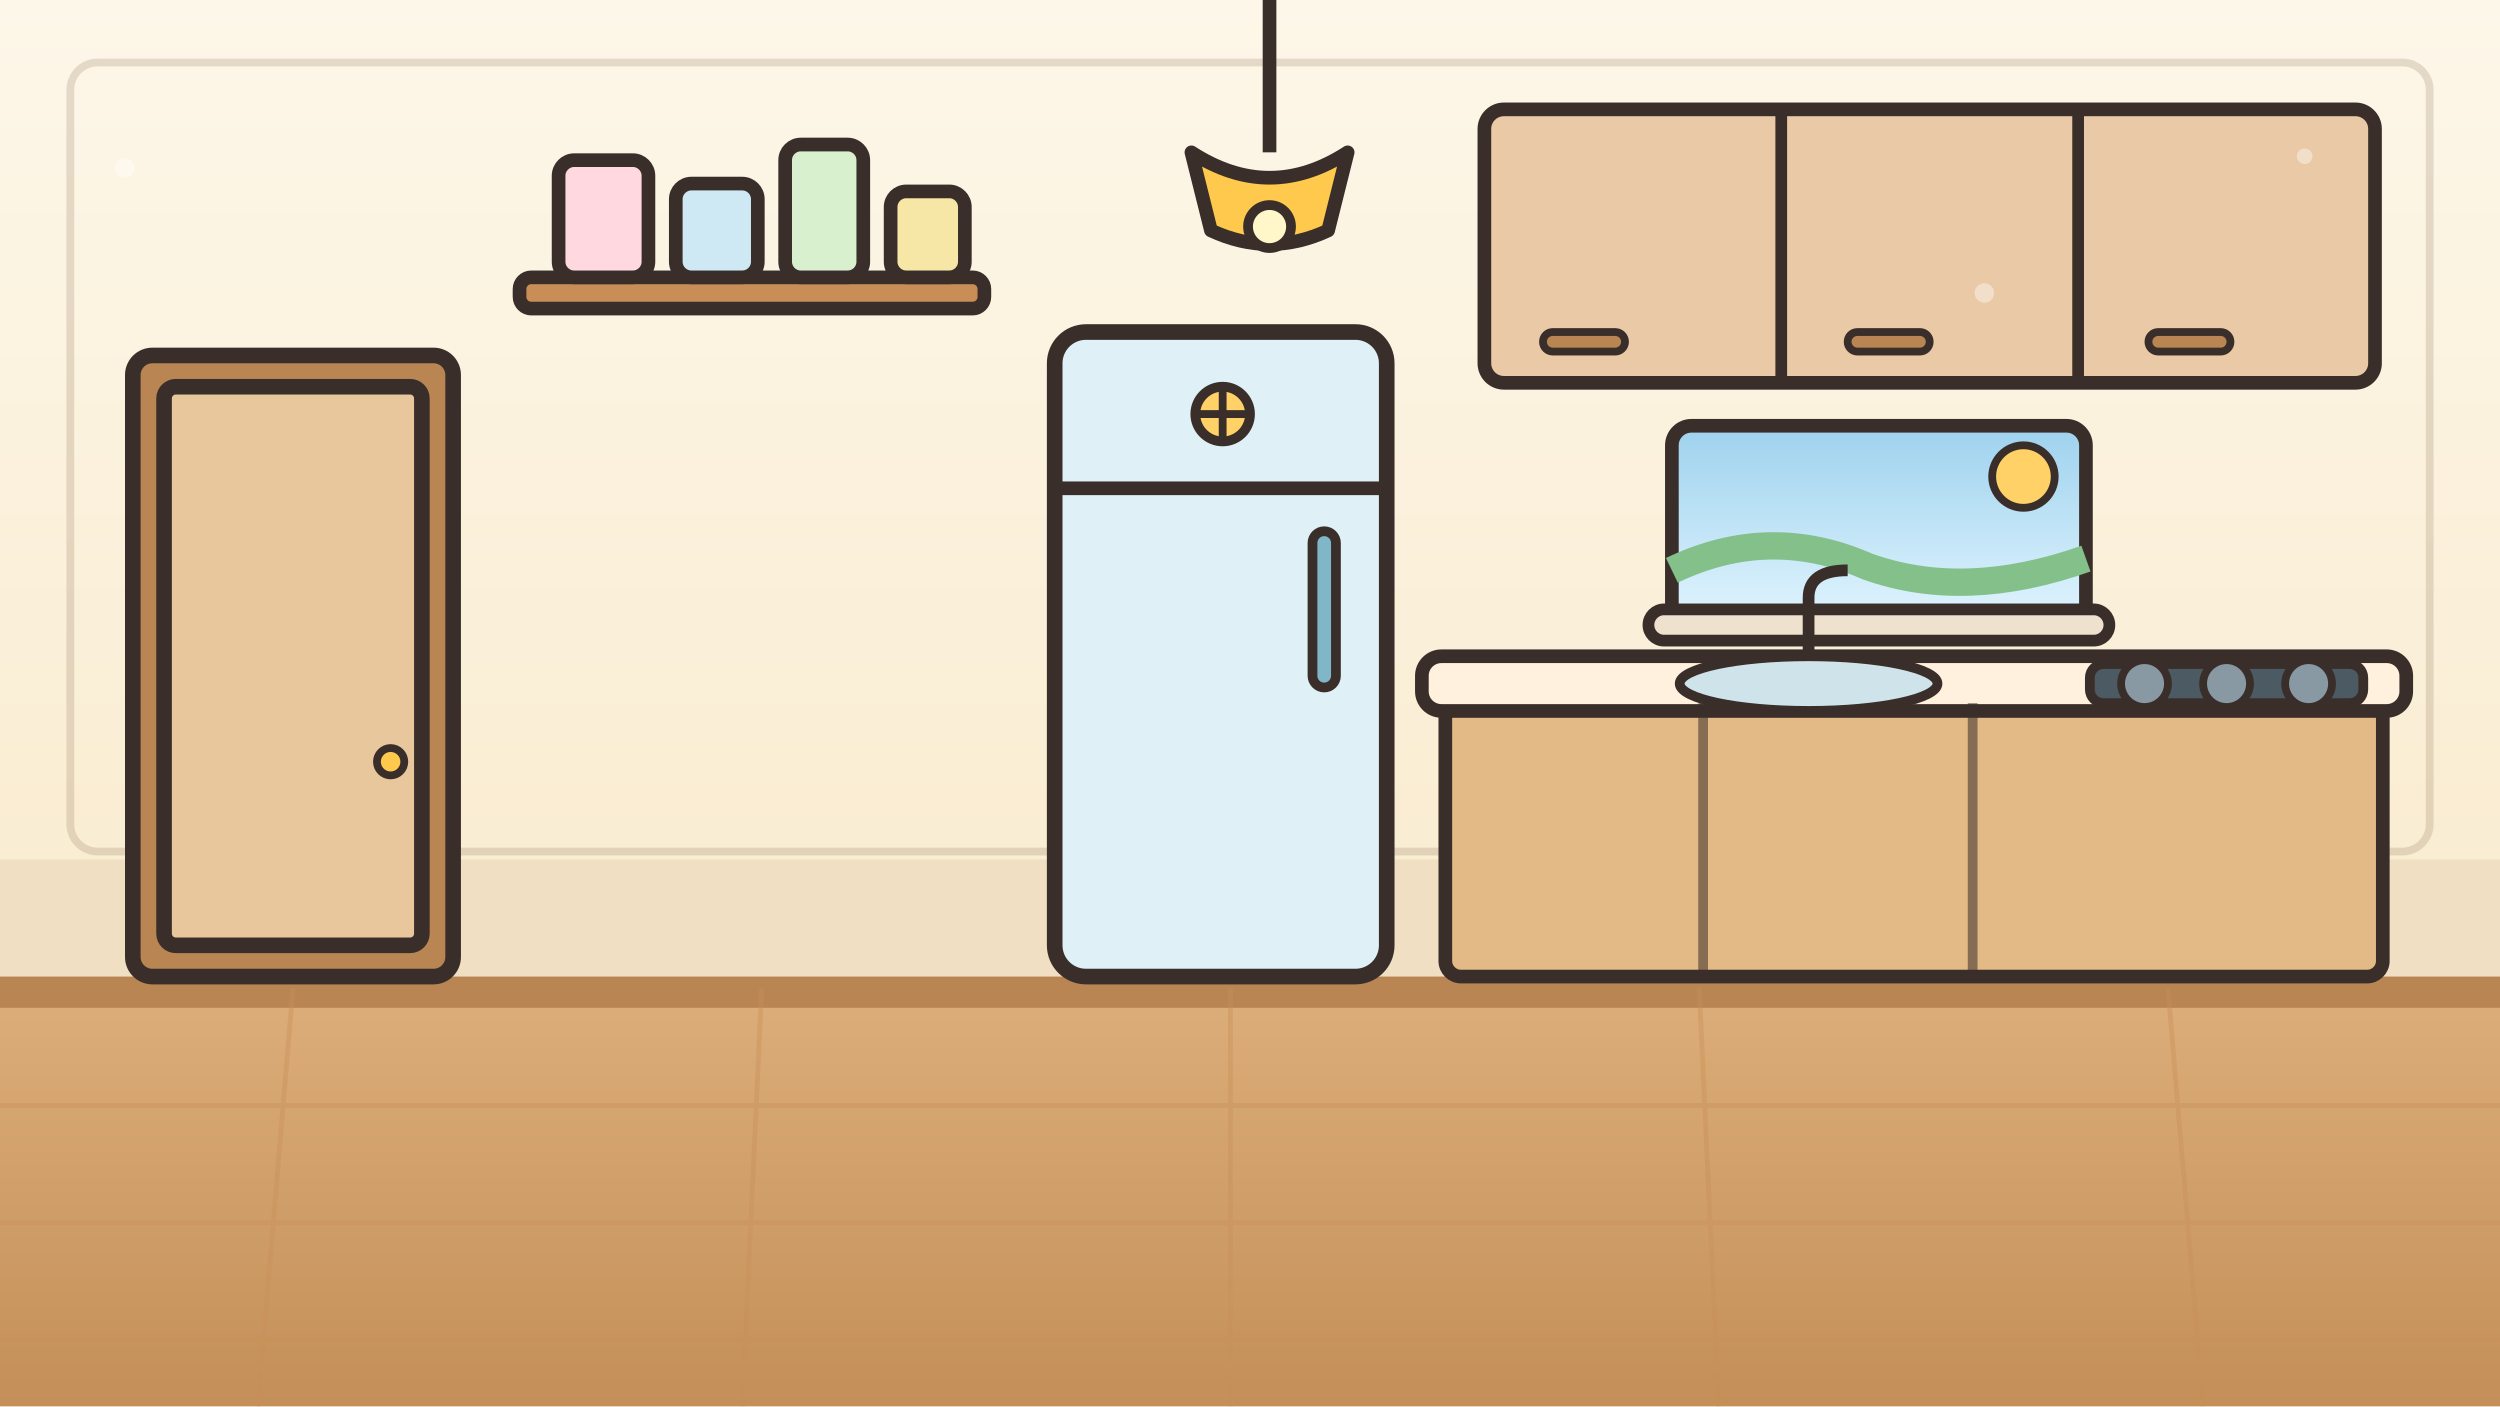
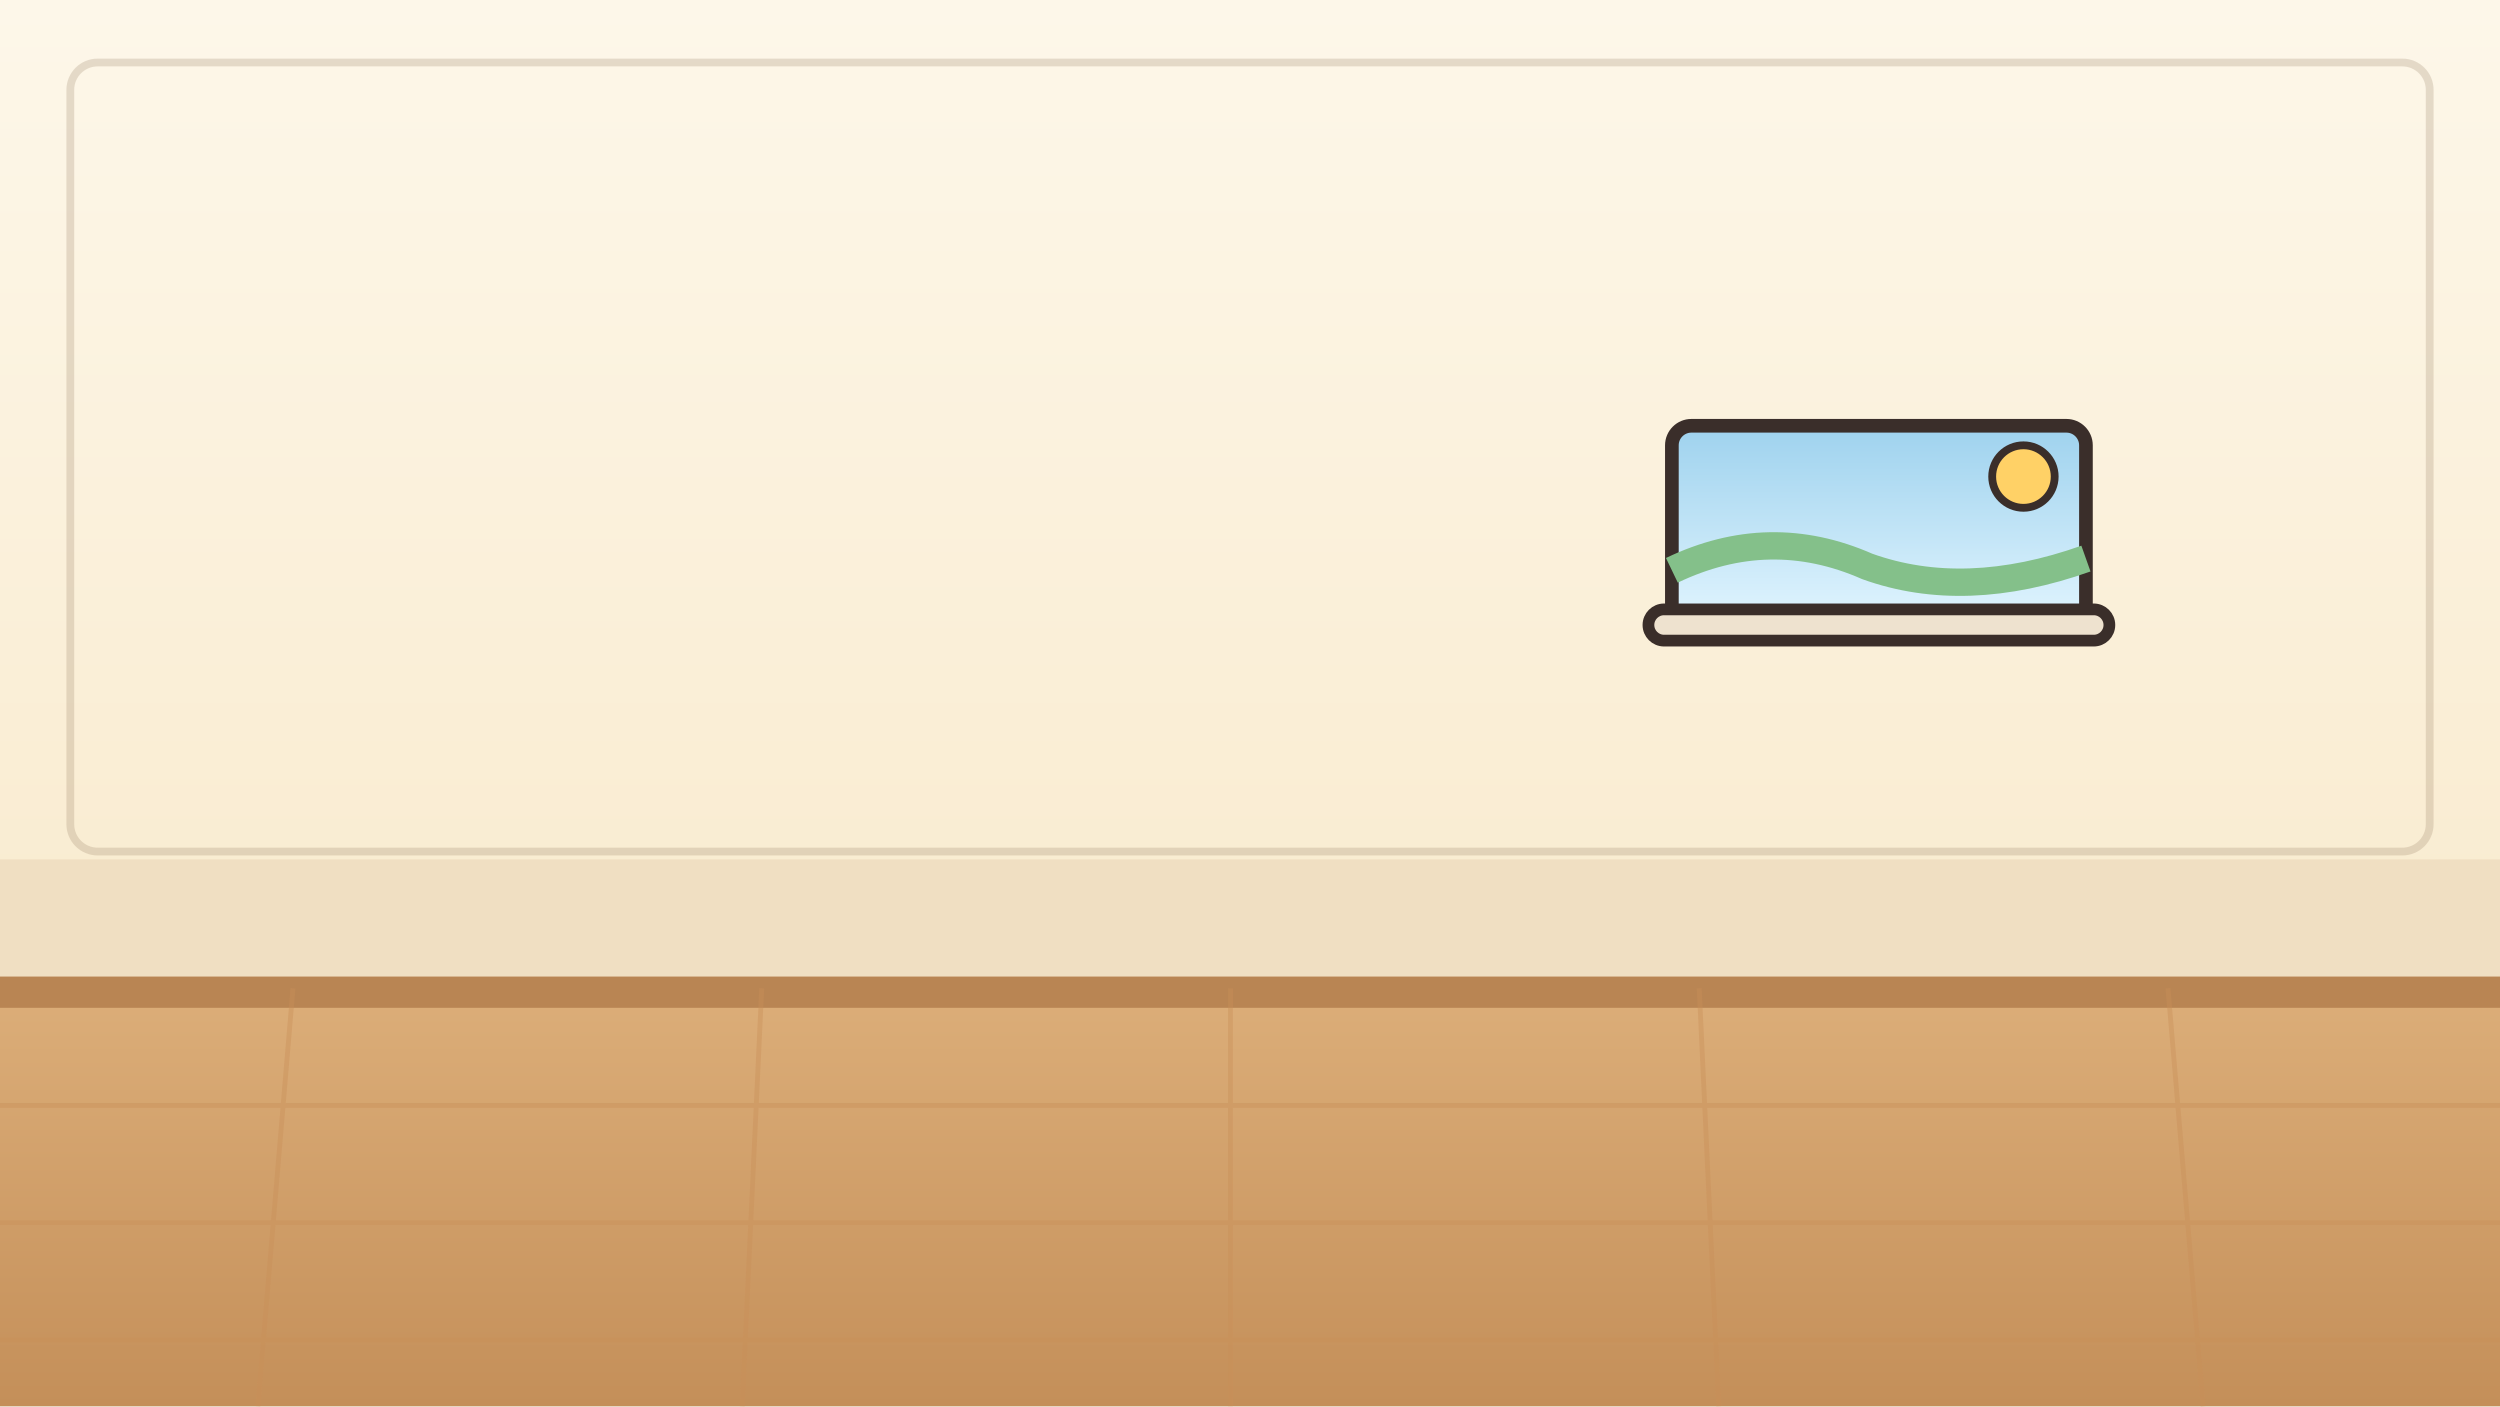
<svg xmlns="http://www.w3.org/2000/svg" viewBox="0 0 1280 720" width="1280" height="720">
  <defs>
    <linearGradient id="wall" x1="0" y1="0" x2="0" y2="1">
      <stop offset="0" stop-color="#fdf7e9" />
      <stop offset="1" stop-color="#f7e6c4" />
    </linearGradient>
    <linearGradient id="floor" x1="0" y1="0" x2="0" y2="1">
      <stop offset="0" stop-color="#dcae79" />
      <stop offset="1" stop-color="#c48f59" />
    </linearGradient>
    <linearGradient id="sky" x1="0" y1="0" x2="0" y2="1">
      <stop offset="0" stop-color="#9ed2ee" />
      <stop offset="1" stop-color="#e4f6ff" />
    </linearGradient>
  </defs>
  <rect width="1280" height="720" fill="url(#wall)" />
  <rect y="440" width="1280" height="66" fill="#f0dfc2" />
  <rect y="506" width="1280" height="214" fill="url(#floor)" />
  <rect width="1280" height="16" y="500" fill="#b98553" />
  <g stroke="#c98e58" stroke-width="2.5" opacity="0.4">
    <path d="M0 566 H1280" />
    <path d="M0 626 H1280" />
    <path d="M0 686 H1280" />
    <path d="M150 506 L132 720" />
    <path d="M390 506 L380 720" />
    <path d="M630 506 L630 720" />
    <path d="M870 506 L880 720" />
    <path d="M1110 506 L1128 720" />
  </g>
  <g stroke="#8f7458" stroke-width="4" opacity="0.22" fill="none">
    <rect x="36" y="32" width="1208" height="404" rx="14" />
  </g>
-   <g stroke="#3a2e2a" stroke-width="8" stroke-linejoin="round">
-     <rect x="68" y="182" width="164" height="318" rx="10" fill="#b98553" />
-     <rect x="84" y="198" width="132" height="286" rx="6" fill="#e8c79c" />
-     <circle cx="200" cy="390" r="7" fill="#ffc94d" stroke-width="4" />
-   </g>
-   <g stroke="#3a2e2a" stroke-width="7" stroke-linejoin="round">
-     <rect x="266" y="142" width="238" height="16" rx="6" fill="#c98e58" />
-     <rect x="286" y="82" width="46" height="60" rx="8" fill="#ffd9df" />
-     <rect x="346" y="94" width="42" height="48" rx="8" fill="#cfe9f4" />
-     <rect x="402" y="74" width="40" height="68" rx="8" fill="#d9f0cf" />
-     <rect x="456" y="98" width="38" height="44" rx="8" fill="#f7e7a6" />
-   </g>
-   <g stroke="#3a2e2a" stroke-width="8" stroke-linejoin="round">
-     <rect x="540" y="170" width="170" height="330" rx="16" fill="#dff1f7" />
-     <path d="M540 250 H710" stroke-width="7" />
-     <rect x="672" y="272" width="12" height="80" rx="6" fill="#7fb7c9" stroke-width="5" />
-     <circle cx="626" cy="212" r="14" fill="#ffd166" stroke-width="5" />
-     <path d="M626 198 V226 M612 212 H640" stroke-width="4" />
-   </g>
-   <g stroke="#3a2e2a" stroke-width="7" stroke-linejoin="round">
-     <rect x="760" y="56" width="456" height="140" rx="10" fill="#e9c9a6" />
-     <path d="M912 56 V196" stroke-width="6" />
-     <path d="M1064 56 V196" stroke-width="6" />
-     <rect x="790" y="170" width="42" height="10" rx="5" fill="#b98553" stroke-width="4" />
-     <rect x="946" y="170" width="42" height="10" rx="5" fill="#b98553" stroke-width="4" />
-     <rect x="1100" y="170" width="42" height="10" rx="5" fill="#b98553" stroke-width="4" />
-   </g>
  <g stroke="#3a2e2a" stroke-width="7" stroke-linejoin="round">
    <rect x="856" y="218" width="212" height="106" rx="10" fill="url(#sky)" />
    <circle cx="1036" cy="244" r="16" fill="#ffd166" stroke-width="4" />
    <path d="M856 292 Q906 268 956 290 Q1006 308 1068 286" fill="none" stroke="#84c08a" stroke-width="14" />
    <rect x="844" y="312" width="236" height="16" rx="8" fill="#eee2cf" stroke-width="6" />
  </g>
-   <g stroke="#3a2e2a" stroke-width="7" stroke-linejoin="round">
-     <rect x="740" y="360" width="480" height="140" rx="8" fill="#e3b985" />
-     <rect x="728" y="336" width="504" height="28" rx="10" fill="#fff1dd" />
-     <path d="M872 360 V500" stroke-width="5" opacity="0.55" />
-     <path d="M1010 360 V500" stroke-width="5" opacity="0.55" />
-     <ellipse cx="926" cy="350" rx="66" ry="14" fill="#cfe3ea" stroke-width="5" />
-     <path d="M926 336 V306 Q926 292 946 292" fill="none" stroke-width="6" />
-     <rect x="1070" y="340" width="140" height="20" rx="7" fill="#4c5a63" stroke-width="5" />
-     <circle cx="1098" cy="350" r="12" fill="#8899a4" stroke-width="4" />
-     <circle cx="1140" cy="350" r="12" fill="#8899a4" stroke-width="4" />
-     <circle cx="1182" cy="350" r="12" fill="#8899a4" stroke-width="4" />
-   </g>
-   <g stroke="#3a2e2a" stroke-width="7" stroke-linejoin="round">
-     <path d="M650 0 V78" fill="none" />
-     <path d="M610 78 Q650 104 690 78 L680 118 Q650 132 620 118 Z" fill="#ffc94d" />
-     <circle cx="650" cy="116" r="11" fill="#fff6c9" stroke-width="5" />
-   </g>
-   <g fill="#ffffff" opacity="0.4">
-     <circle cx="64" cy="86" r="5" />
-     <circle cx="1016" cy="150" r="5" />
-     <circle cx="1180" cy="80" r="4" />
-   </g>
</svg>
